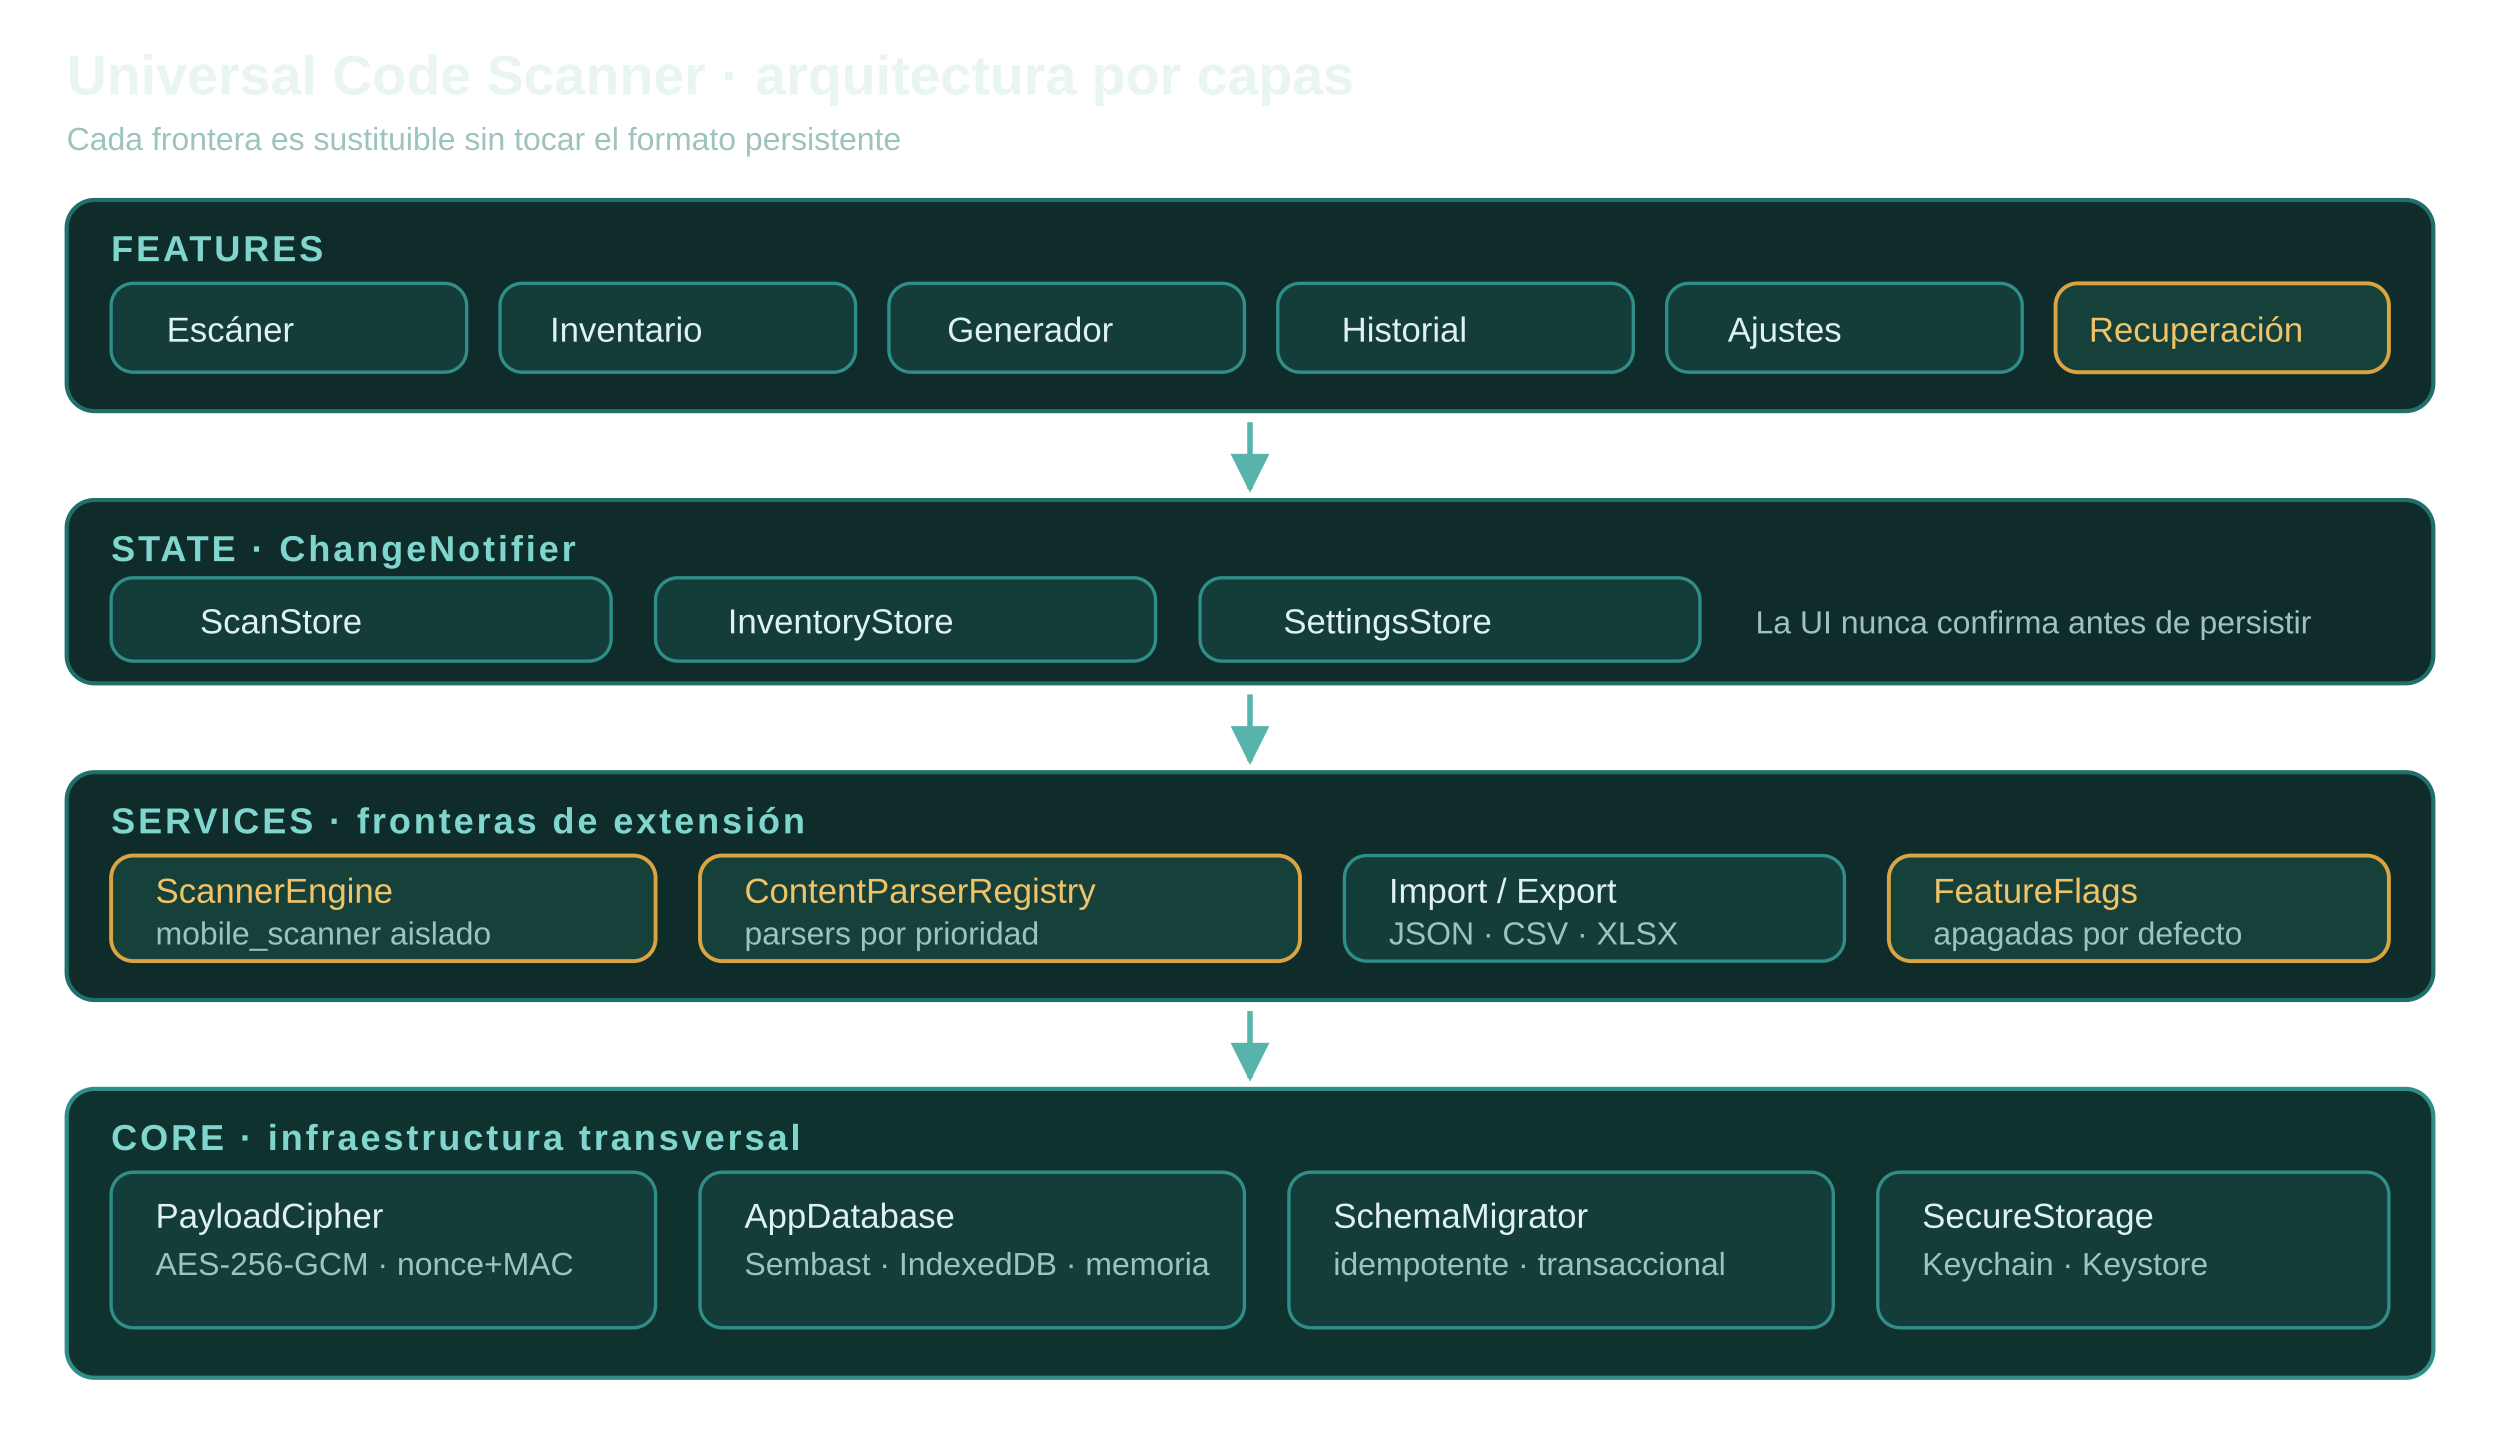
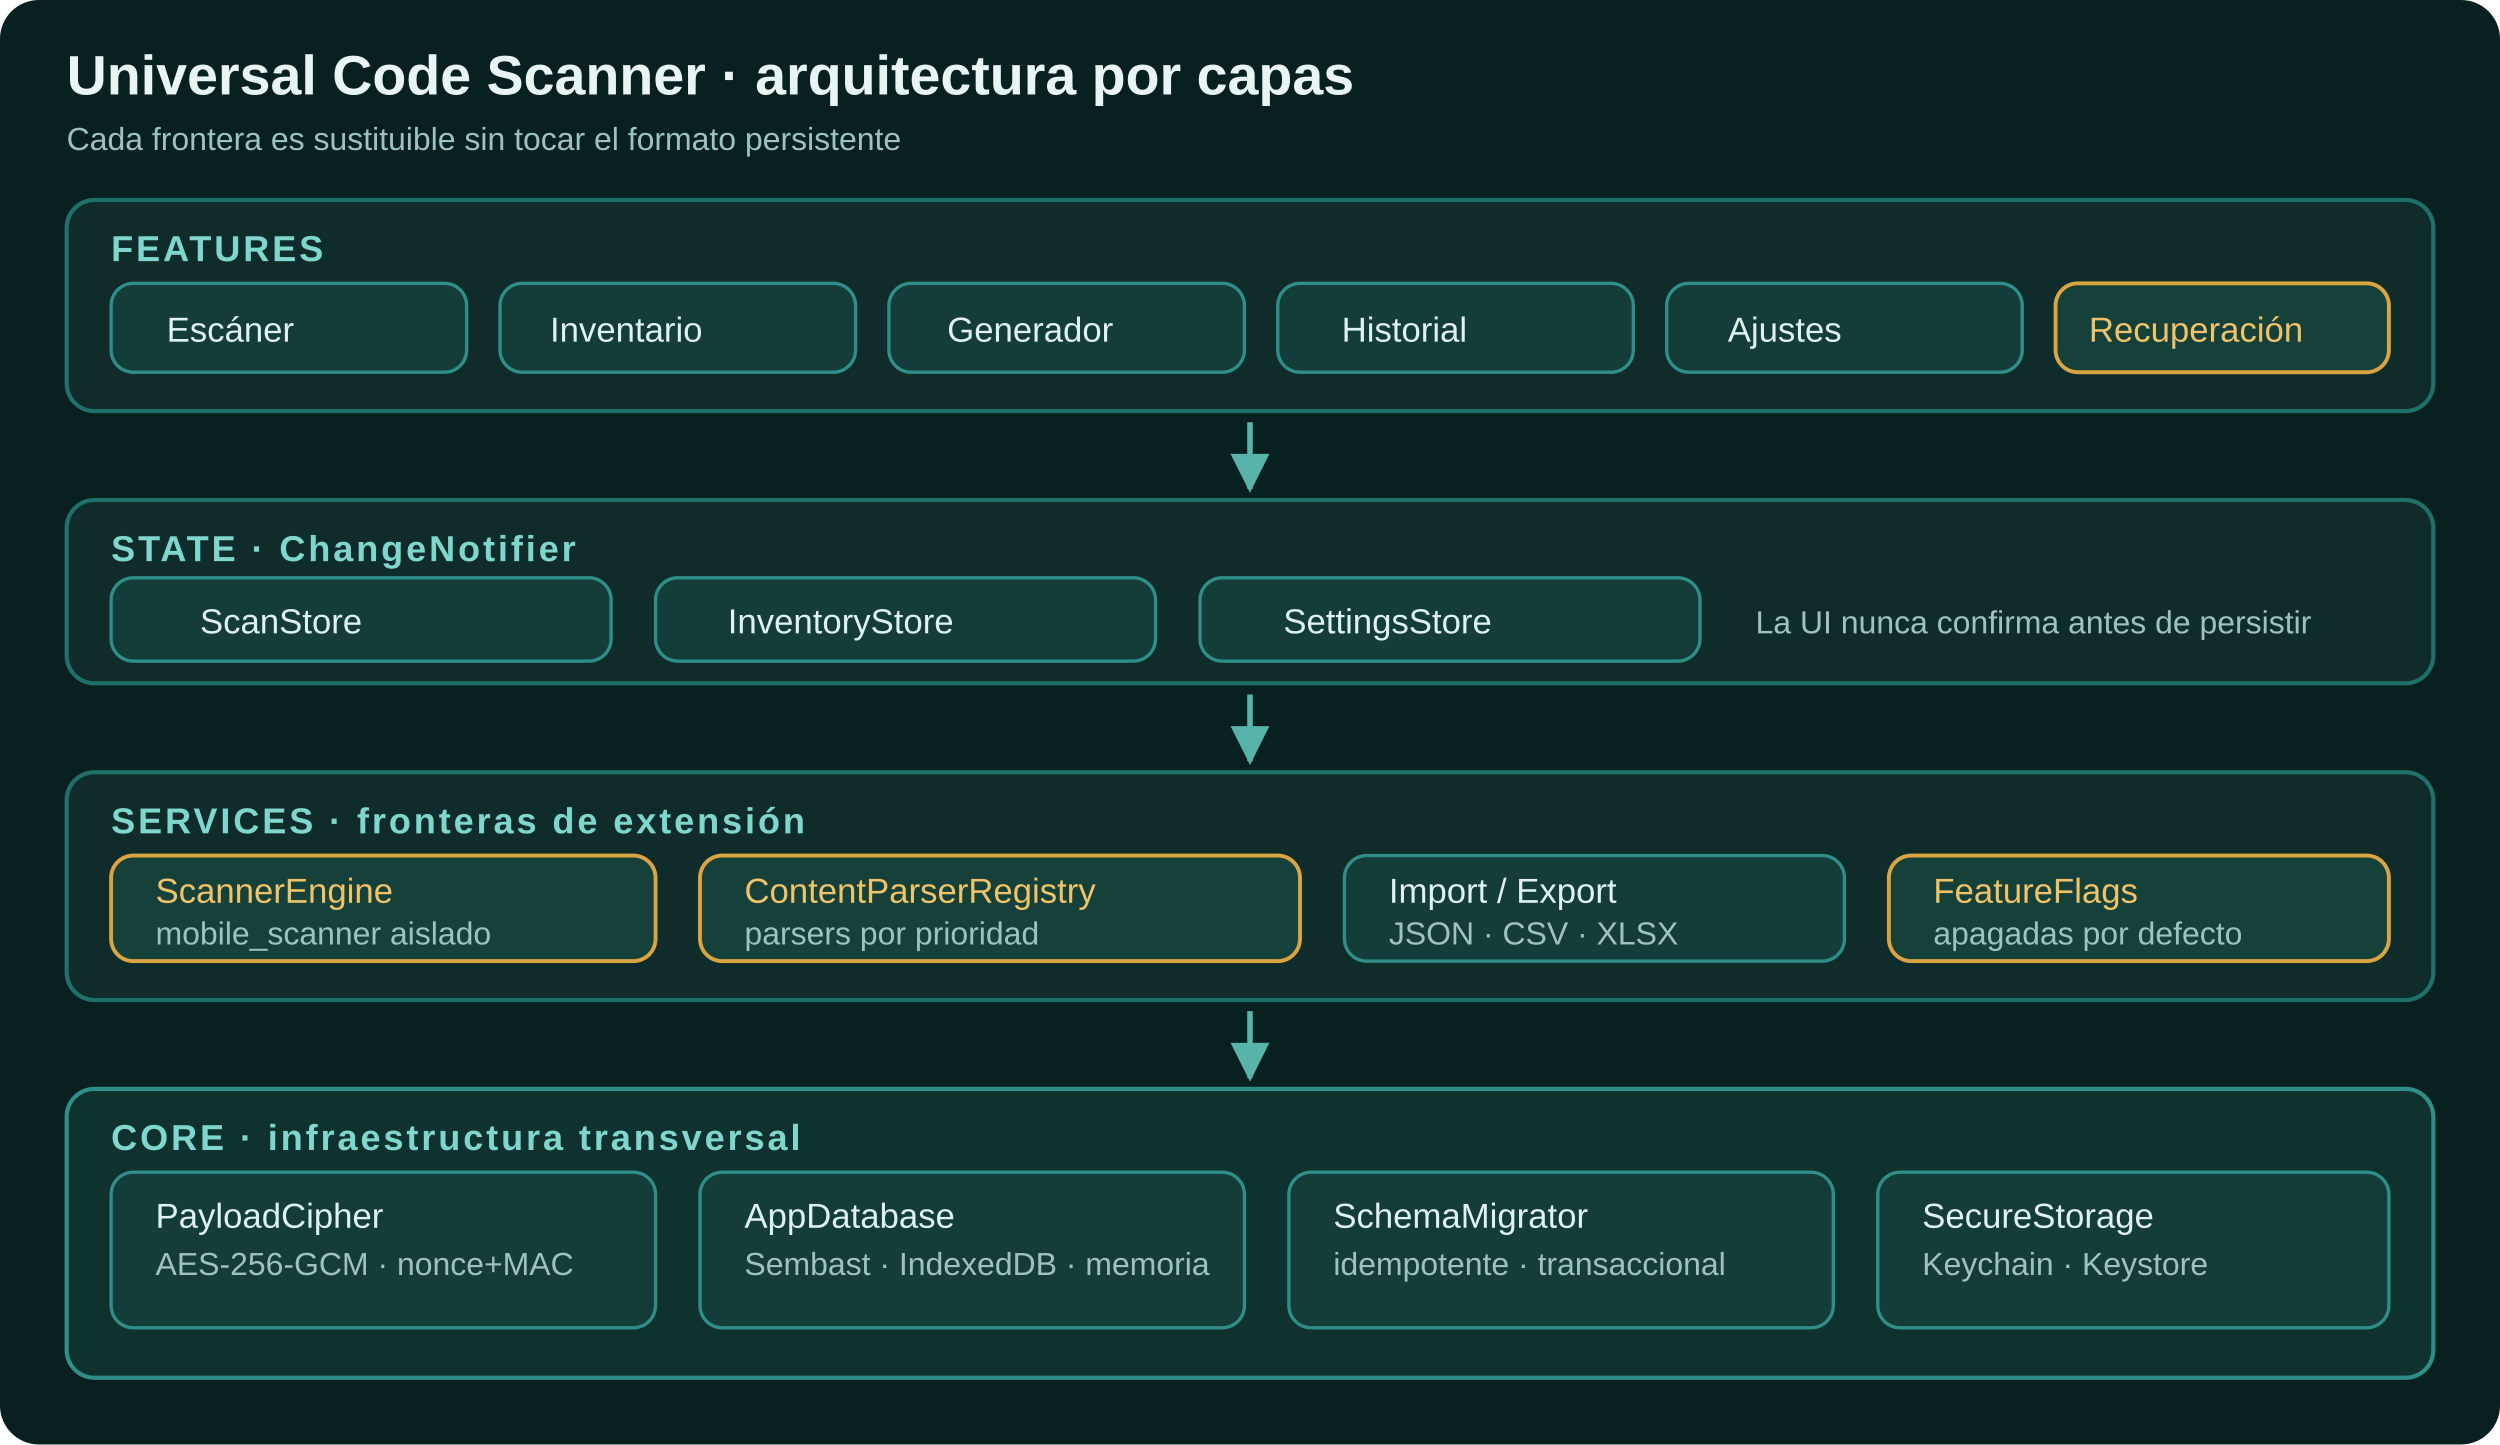
<svg xmlns="http://www.w3.org/2000/svg" viewBox="0 0 900 520" width="900" height="520" role="img" aria-label="Diagrama de capas de Universal Code Scanner">
  <defs>
    <style>
-       .bg     { fill: none; }
+       .bg     { fill: #08201f; }
      .layer  { fill: #0f2c2b; stroke: #1f6f6a; stroke-width: 1.5; rx: 10; }
      .core   { fill: #10322f; stroke: #2f8f88; stroke-width: 1.5; rx: 10; }
      .box    { fill: #143c39; stroke: #2f8f88; stroke-width: 1.2; rx: 8; }
      .accent { fill: #16413a; stroke: #d9a441; stroke-width: 1.4; rx: 8; }
      .t      { font-family: 'Segoe UI', 'Helvetica Neue', Arial, sans-serif; fill: #e8f5f3; }
      .title  { font-size: 20px; font-weight: 700; }
      .layerlabel { font-size: 13px; font-weight: 700; fill: #7fd6cd; letter-spacing: .08em; }
      .item   { font-size: 12.5px; fill: #dff2ef; }
      .note   { font-size: 11.5px; fill: #9dc3bf; }
      .gold   { fill: #f0c368; }
      .arrow  { stroke: #58b3aa; stroke-width: 2; fill: none; marker-end: url(#a); }
    </style>
    <marker id="a" viewBox="0 0 10 10" refX="9" refY="5" markerWidth="7" markerHeight="7" orient="auto-start-reverse">
      <path d="M0 0L10 5L0 10z" fill="#58b3aa" />
    </marker>
  </defs>
-   <rect class="bg" width="900" height="520" />
+   <rect class="bg" width="900" height="520" rx="14" />
  <text class="t title" x="24" y="34">Universal Code Scanner · arquitectura por capas</text>
  <text class="t note" x="24" y="54">Cada frontera es sustituible sin tocar el formato persistente</text>
  <rect class="layer" x="24" y="72" width="852" height="76" />
  <text class="t layerlabel" x="40" y="94">FEATURES</text>
  <rect class="box" x="40" y="102" width="128" height="32" />
  <text class="t item" x="60" y="123">Escáner</text>
  <rect class="box" x="180" y="102" width="128" height="32" />
  <text class="t item" x="198" y="123">Inventario</text>
  <rect class="box" x="320" y="102" width="128" height="32" />
  <text class="t item" x="341" y="123">Generador</text>
  <rect class="box" x="460" y="102" width="128" height="32" />
  <text class="t item" x="483" y="123">Historial</text>
  <rect class="box" x="600" y="102" width="128" height="32" />
  <text class="t item" x="622" y="123">Ajustes</text>
  <rect class="accent" x="740" y="102" width="120" height="32" />
  <text class="t item gold" x="752" y="123">Recuperación</text>
  <path class="arrow" d="M450 152 L450 176" />
  <rect class="layer" x="24" y="180" width="852" height="66" />
  <text class="t layerlabel" x="40" y="202">STATE · ChangeNotifier</text>
  <rect class="box" x="40" y="208" width="180" height="30" />
  <text class="t item" x="72" y="228">ScanStore</text>
  <rect class="box" x="236" y="208" width="180" height="30" />
  <text class="t item" x="262" y="228">InventoryStore</text>
  <rect class="box" x="432" y="208" width="180" height="30" />
  <text class="t item" x="462" y="228">SettingsStore</text>
  <text class="t note" x="632" y="228">La UI nunca confirma antes de persistir</text>
  <path class="arrow" d="M450 250 L450 274" />
  <rect class="layer" x="24" y="278" width="852" height="82" />
  <text class="t layerlabel" x="40" y="300">SERVICES · fronteras de extensión</text>
  <rect class="accent" x="40" y="308" width="196" height="38" />
  <text class="t item gold" x="56" y="325">ScannerEngine</text>
  <text class="t note" x="56" y="340">mobile_scanner aislado</text>
  <rect class="accent" x="252" y="308" width="216" height="38" />
  <text class="t item gold" x="268" y="325">ContentParserRegistry</text>
  <text class="t note" x="268" y="340">parsers por prioridad</text>
  <rect class="box" x="484" y="308" width="180" height="38" />
  <text class="t item" x="500" y="325">Import / Export</text>
  <text class="t note" x="500" y="340">JSON · CSV · XLSX</text>
  <rect class="accent" x="680" y="308" width="180" height="38" />
  <text class="t item gold" x="696" y="325">FeatureFlags</text>
  <text class="t note" x="696" y="340">apagadas por defecto</text>
  <path class="arrow" d="M450 364 L450 388" />
  <rect class="core" x="24" y="392" width="852" height="104" />
  <text class="t layerlabel" x="40" y="414">CORE · infraestructura transversal</text>
  <rect class="box" x="40" y="422" width="196" height="56" />
  <text class="t item" x="56" y="442">PayloadCipher</text>
  <text class="t note" x="56" y="459">AES-256-GCM · nonce+MAC</text>
  <rect class="box" x="252" y="422" width="196" height="56" />
  <text class="t item" x="268" y="442">AppDatabase</text>
  <text class="t note" x="268" y="459">Sembast · IndexedDB · memoria</text>
  <rect class="box" x="464" y="422" width="196" height="56" />
  <text class="t item" x="480" y="442">SchemaMigrator</text>
  <text class="t note" x="480" y="459">idempotente · transaccional</text>
  <rect class="box" x="676" y="422" width="184" height="56" />
  <text class="t item" x="692" y="442">SecureStorage</text>
  <text class="t note" x="692" y="459">Keychain · Keystore</text>
</svg>
